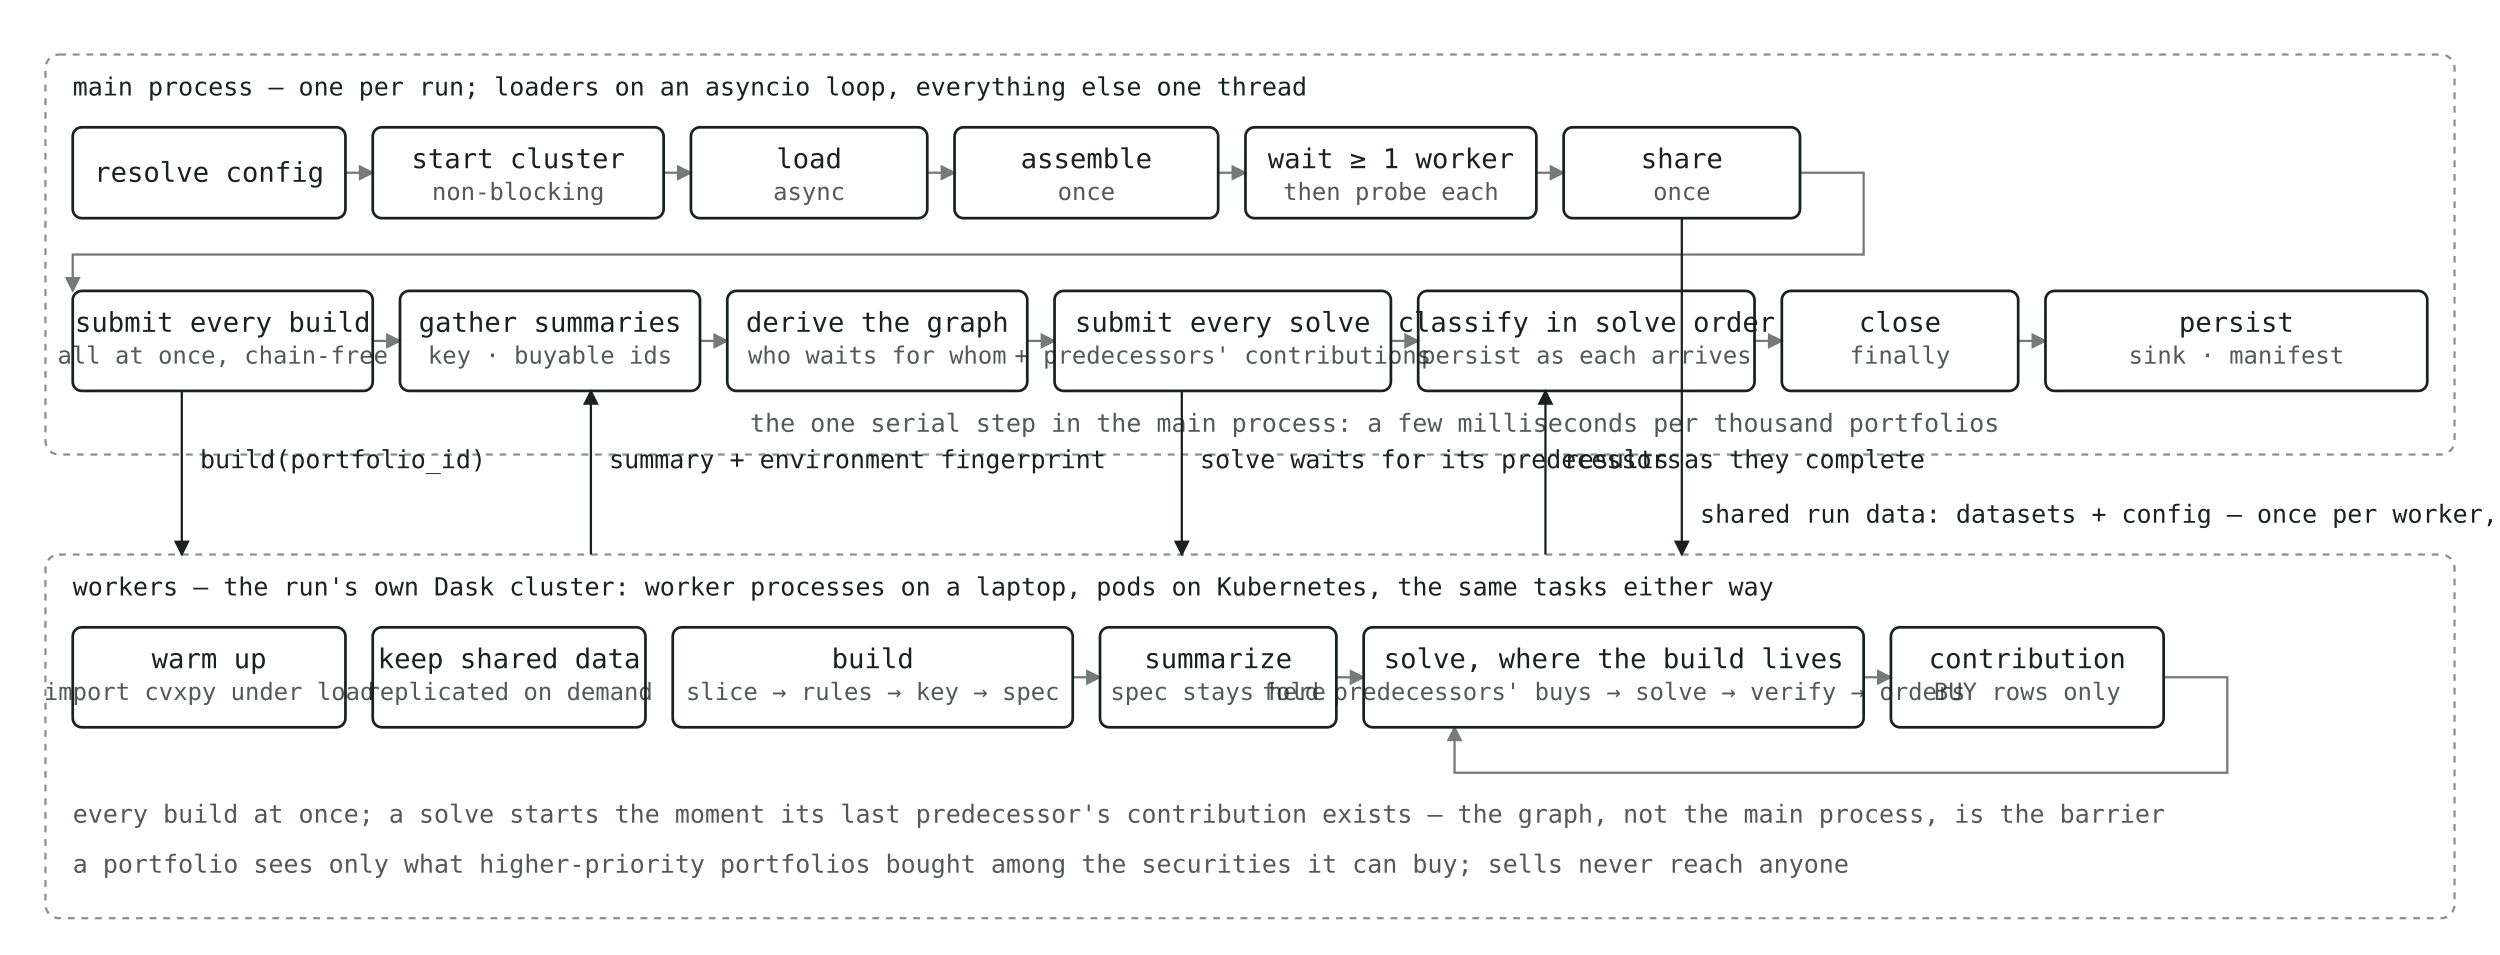
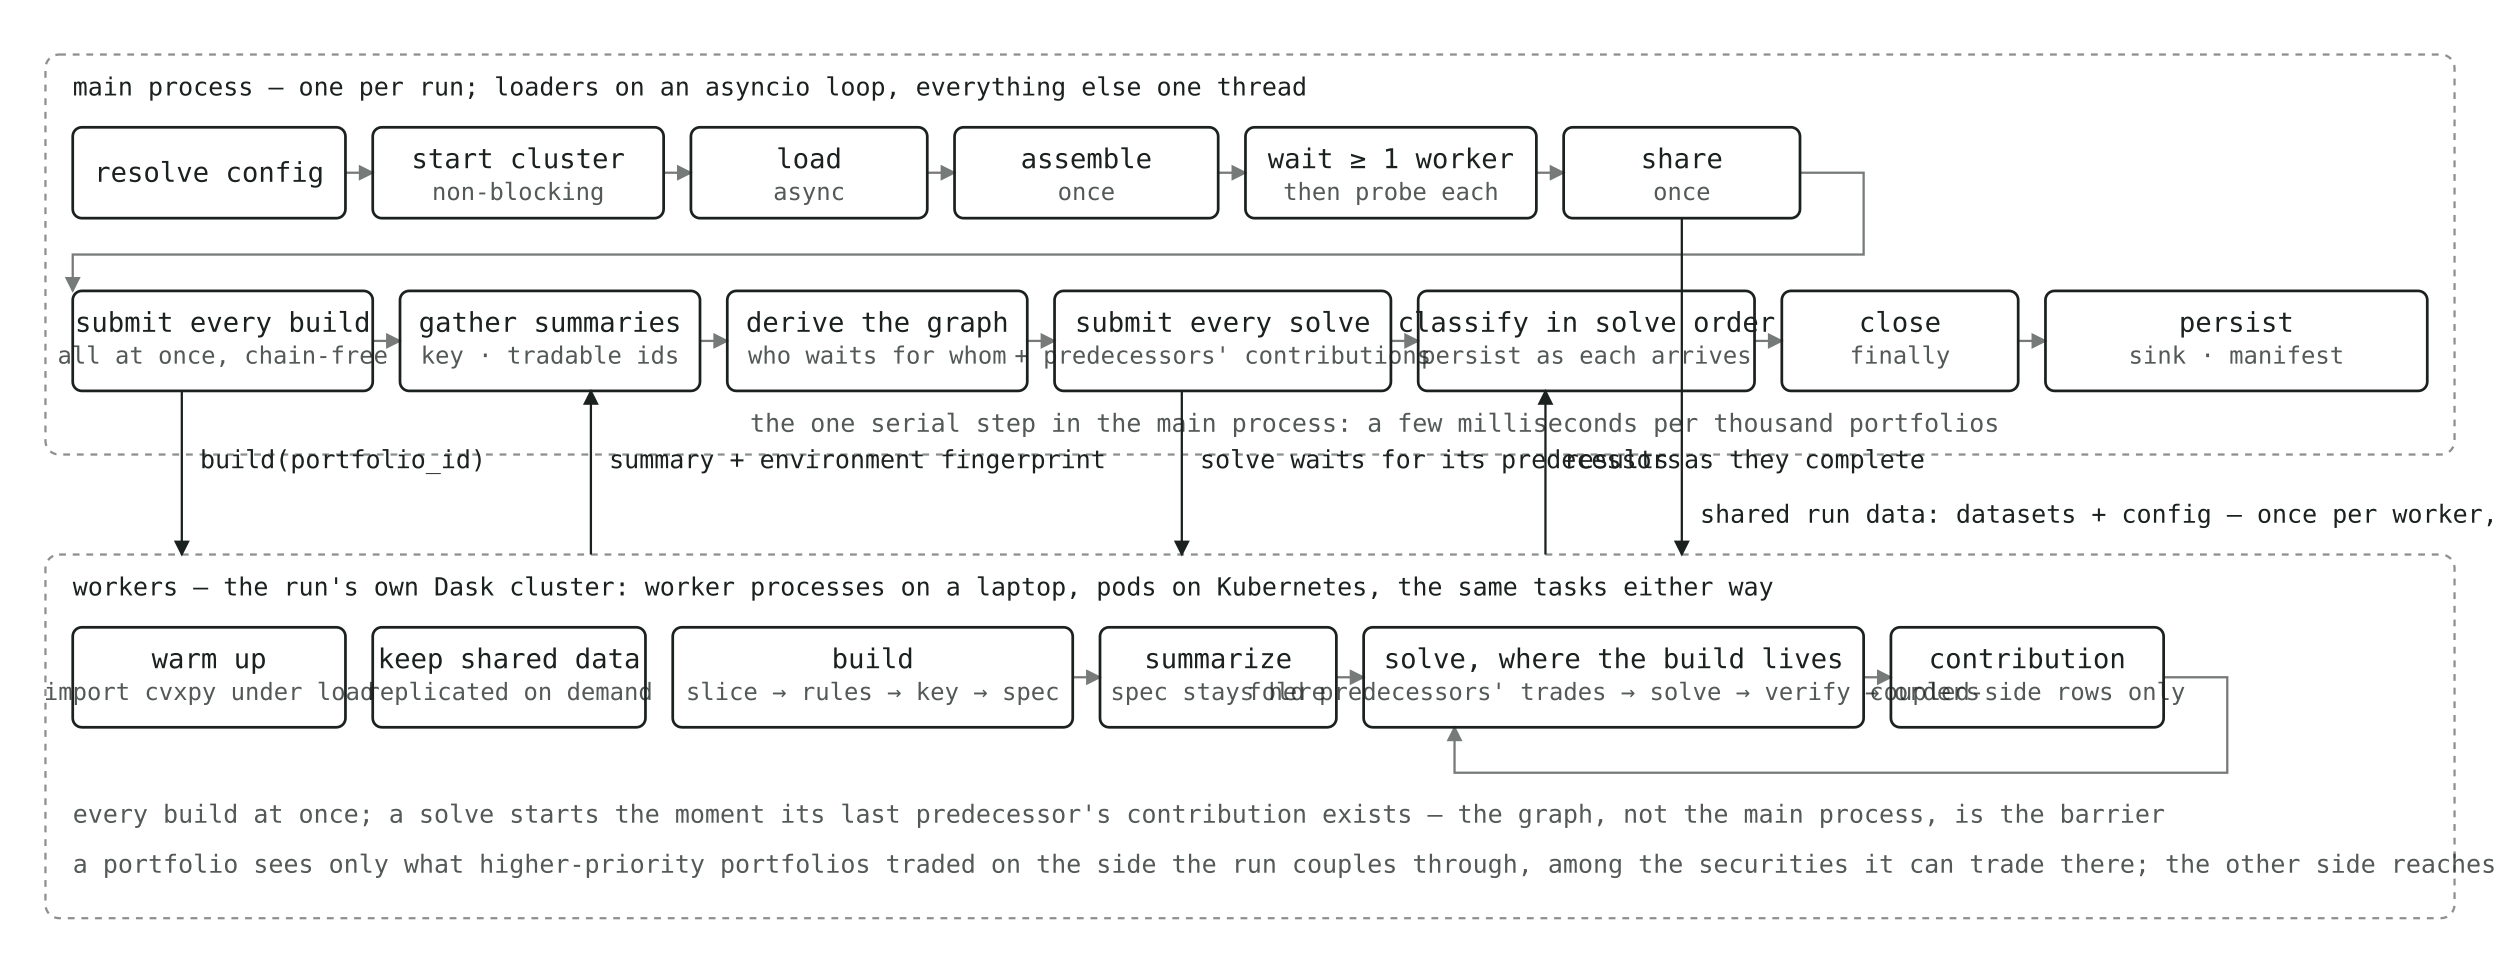
- <svg xmlns="http://www.w3.org/2000/svg" viewBox="0 0 1100 420" role="img" aria-label="Two lanes. The run's main process: resolve config, start the cluster without blocking, load, assemble, wait for the first worker, share the run data once; then submit every build, gather the build summaries, derive the dependency graph, submit every solve with its predecessors' contributions as dependencies, classify outcomes in solve order as they complete, close the cluster, and persist, publish, and write the manifest. The workers: warm up, receive the shared data once, then build every portfolio at once (slice, rules, solve-order key, spec), summarize it, and later solve it where the build lives: fold the predecessors' buys, solve, verify, round to orders, and hand a contribution to the dependents. The graph derivation is outlined as the one serial step.">
+ <svg xmlns="http://www.w3.org/2000/svg" viewBox="0 0 1100 420" role="img" aria-label="Two lanes. The run's main process: resolve config, start the cluster without blocking, load, assemble, wait for the first worker, share the run data once; then submit every build, gather the build summaries, derive the dependency graph, submit every solve with its predecessors' contributions as dependencies, classify outcomes in solve order as they complete, close the cluster, and persist, publish, and write the manifest. The workers: warm up, receive the shared data once, then build every portfolio at once (slice, rules, solve-order key, spec), summarize it, and later solve it where the build lives: fold the predecessors' trades on the side the run couples through, solve, verify, round to orders, and hand a contribution to the dependents. The graph derivation is outlined as the one serial step.">
  <style>
    svg { color: #1a211f; font-family: "IBM Plex Mono", "SF Mono", Menlo, Consolas, monospace; font-size: 12px; }
    .accent { stroke: #1f6f78; }
    .accent-text { fill: #1f6f78; }
    .hot { stroke: #b8432f; }
    @media (prefers-color-scheme: dark) {
      svg { color: #e6ebe9; }
      .accent { stroke: #63bcc4; }
      .accent-text { fill: #63bcc4; }
      .hot { stroke: #e8785f; }
    }
    .box { fill: none; stroke: currentColor; stroke-width: 1.2; }
    .lane { fill: none; stroke: currentColor; stroke-width: 1; stroke-dasharray: 3 3; opacity: 0.5; }
    .label { fill: currentColor; text-anchor: middle; }
    .note { fill: currentColor; font-size: 10.5px; opacity: 0.75; text-anchor: middle; }
    .free { fill: currentColor; font-size: 11px; }
    .dim { fill: currentColor; font-size: 11px; opacity: 0.75; }
    .arrow { fill: none; stroke: currentColor; stroke-width: 1; marker-end: url(#head); }
    .flow { fill: none; stroke: currentColor; stroke-width: 1; opacity: 0.6; marker-end: url(#head); }
  </style>
  <defs>
    <marker id="head" viewBox="0 0 8 8" refX="7" refY="4" markerWidth="7" markerHeight="7" orient="auto-start-reverse">
      <path d="M0,0 L8,4 L0,8 z" fill="currentColor" />
    </marker>
  </defs>
  <rect class="lane" x="20" y="24" width="1060" height="176" rx="6" />
  <text class="free" x="32" y="42">main process — one per run; loaders on an asyncio loop, everything else one thread</text>
  <rect class="box" x="32" y="56" width="120" height="40" rx="4" />
  <text class="label" x="92" y="80">resolve config</text>
  <rect class="box" x="164" y="56" width="128" height="40" rx="4" />
  <text class="label" x="228" y="74">start cluster</text>
  <text class="note" x="228" y="88">non-blocking</text>
  <rect class="box" x="304" y="56" width="104" height="40" rx="4" />
  <text class="label" x="356" y="74">load</text>
  <text class="note" x="356" y="88">async</text>
  <rect class="box" x="420" y="56" width="116" height="40" rx="4" />
  <text class="label" x="478" y="74">assemble</text>
  <text class="note" x="478" y="88">once</text>
  <rect class="box" x="548" y="56" width="128" height="40" rx="4" />
  <text class="label" x="612" y="74">wait ≥ 1 worker</text>
  <text class="note" x="612" y="88">then probe each</text>
  <rect class="box" x="688" y="56" width="104" height="40" rx="4" />
  <text class="label" x="740" y="74">share</text>
  <text class="note" x="740" y="88">once</text>
  <path class="flow" d="M152,76 L164,76" />
  <path class="flow" d="M292,76 L304,76" />
  <path class="flow" d="M408,76 L420,76" />
  <path class="flow" d="M536,76 L548,76" />
  <path class="flow" d="M676,76 L688,76" />
  <path class="flow" d="M792,76 L820,76 L820,112 L32,112 L32,128" />
  <rect class="box" x="32" y="128" width="132" height="44" rx="4" />
  <text class="label" x="98" y="146">submit every build</text>
  <text class="note" x="98" y="160">all at once, chain-free</text>
  <rect class="box" x="176" y="128" width="132" height="44" rx="4" />
  <text class="label" x="242" y="146">gather summaries</text>
-   <text class="note" x="242" y="160">key · buyable ids</text>
+   <text class="note" x="242" y="160">key · tradable ids</text>
  <rect class="box hot" x="320" y="128" width="132" height="44" rx="4" />
  <text class="label" x="386" y="146">derive the graph</text>
  <text class="note" x="386" y="160">who waits for whom</text>
  <rect class="box" x="464" y="128" width="148" height="44" rx="4" />
  <text class="label" x="538" y="146">submit every solve</text>
  <text class="note" x="538" y="160">+ predecessors' contributions</text>
  <rect class="box" x="624" y="128" width="148" height="44" rx="4" />
  <text class="label" x="698" y="146">classify in solve order</text>
  <text class="note" x="698" y="160">persist as each arrives</text>
  <rect class="box" x="784" y="128" width="104" height="44" rx="4" />
  <text class="label" x="836" y="146">close</text>
  <text class="note" x="836" y="160">finally</text>
  <rect class="box hot" x="900" y="128" width="168" height="44" rx="4" />
  <text class="label" x="984" y="146">persist</text>
  <text class="note" x="984" y="160">sink · manifest</text>
  <path class="flow" d="M164,150 L176,150" />
  <path class="flow" d="M308,150 L320,150" />
  <path class="flow" d="M452,150 L464,150" />
  <path class="flow" d="M612,150 L624,150" />
  <path class="flow" d="M772,150 L784,150" />
  <path class="flow" d="M888,150 L900,150" />
  <text class="dim" x="330" y="190">the one serial step in the main process: a few milliseconds per thousand portfolios</text>
  <path class="arrow accent" d="M740,96 L740,244" />
  <text class="accent-text free" x="748" y="230">shared run data: datasets + config — once per worker, never per task</text>
  <path class="arrow accent" d="M80,172 L80,244" />
  <text class="accent-text free" x="88" y="206">build(portfolio_id)</text>
  <path class="arrow accent" d="M260,244 L260,172" />
  <text class="accent-text free" x="268" y="206">summary + environment fingerprint</text>
  <path class="arrow accent" d="M520,172 L520,244" />
  <text class="accent-text free" x="528" y="206">solve waits for its predecessors</text>
  <path class="arrow accent" d="M680,244 L680,172" />
  <text class="accent-text free" x="688" y="206">results as they complete</text>
  <rect class="lane" x="20" y="244" width="1060" height="160" rx="6" />
  <text class="free" x="32" y="262">workers — the run's own Dask cluster: worker processes on a laptop, pods on Kubernetes, the same tasks either way</text>
  <rect class="box" x="32" y="276" width="120" height="44" rx="4" />
  <text class="label" x="92" y="294">warm up</text>
  <text class="note" x="92" y="308">import cvxpy under load</text>
  <rect class="box" x="164" y="276" width="120" height="44" rx="4" />
  <text class="label" x="224" y="294">keep shared data</text>
  <text class="note" x="224" y="308">replicated on demand</text>
  <rect class="box" x="296" y="276" width="176" height="44" rx="4" />
  <text class="label" x="384" y="294">build</text>
  <text class="note" x="384" y="308">slice → rules → key → spec</text>
  <rect class="box" x="484" y="276" width="104" height="44" rx="4" />
  <text class="label" x="536" y="294">summarize</text>
  <text class="note" x="536" y="308">spec stays here</text>
  <rect class="box" x="600" y="276" width="220" height="44" rx="4" />
  <text class="label" x="710" y="294">solve, where the build lives</text>
-   <text class="note" x="710" y="308">fold predecessors' buys → solve → verify → orders</text>
+   <text class="note" x="710" y="308">fold predecessors' trades → solve → verify → orders</text>
  <rect class="box" x="832" y="276" width="120" height="44" rx="4" />
  <text class="label" x="892" y="294">contribution</text>
-   <text class="note" x="892" y="308">BUY rows only</text>
+   <text class="note" x="892" y="308">coupled-side rows only</text>
  <path class="flow" d="M472,298 L484,298" />
  <path class="flow" d="M588,298 L600,298" />
  <path class="flow" d="M820,298 L832,298" />
  <path class="flow" d="M952,298 L980,298 L980,340 L640,340 L640,320" />
  <text class="dim" x="32" y="362">every build at once; a solve starts the moment its last predecessor's contribution exists — the graph, not the main process, is the barrier</text>
-   <text class="dim" x="32" y="384">a portfolio sees only what higher-priority portfolios bought among the securities it can buy; sells never reach anyone</text>
+   <text class="dim" x="32" y="384">a portfolio sees only what higher-priority portfolios traded on the side the run couples through, among the securities it can trade there; the other side reaches no one</text>
</svg>
